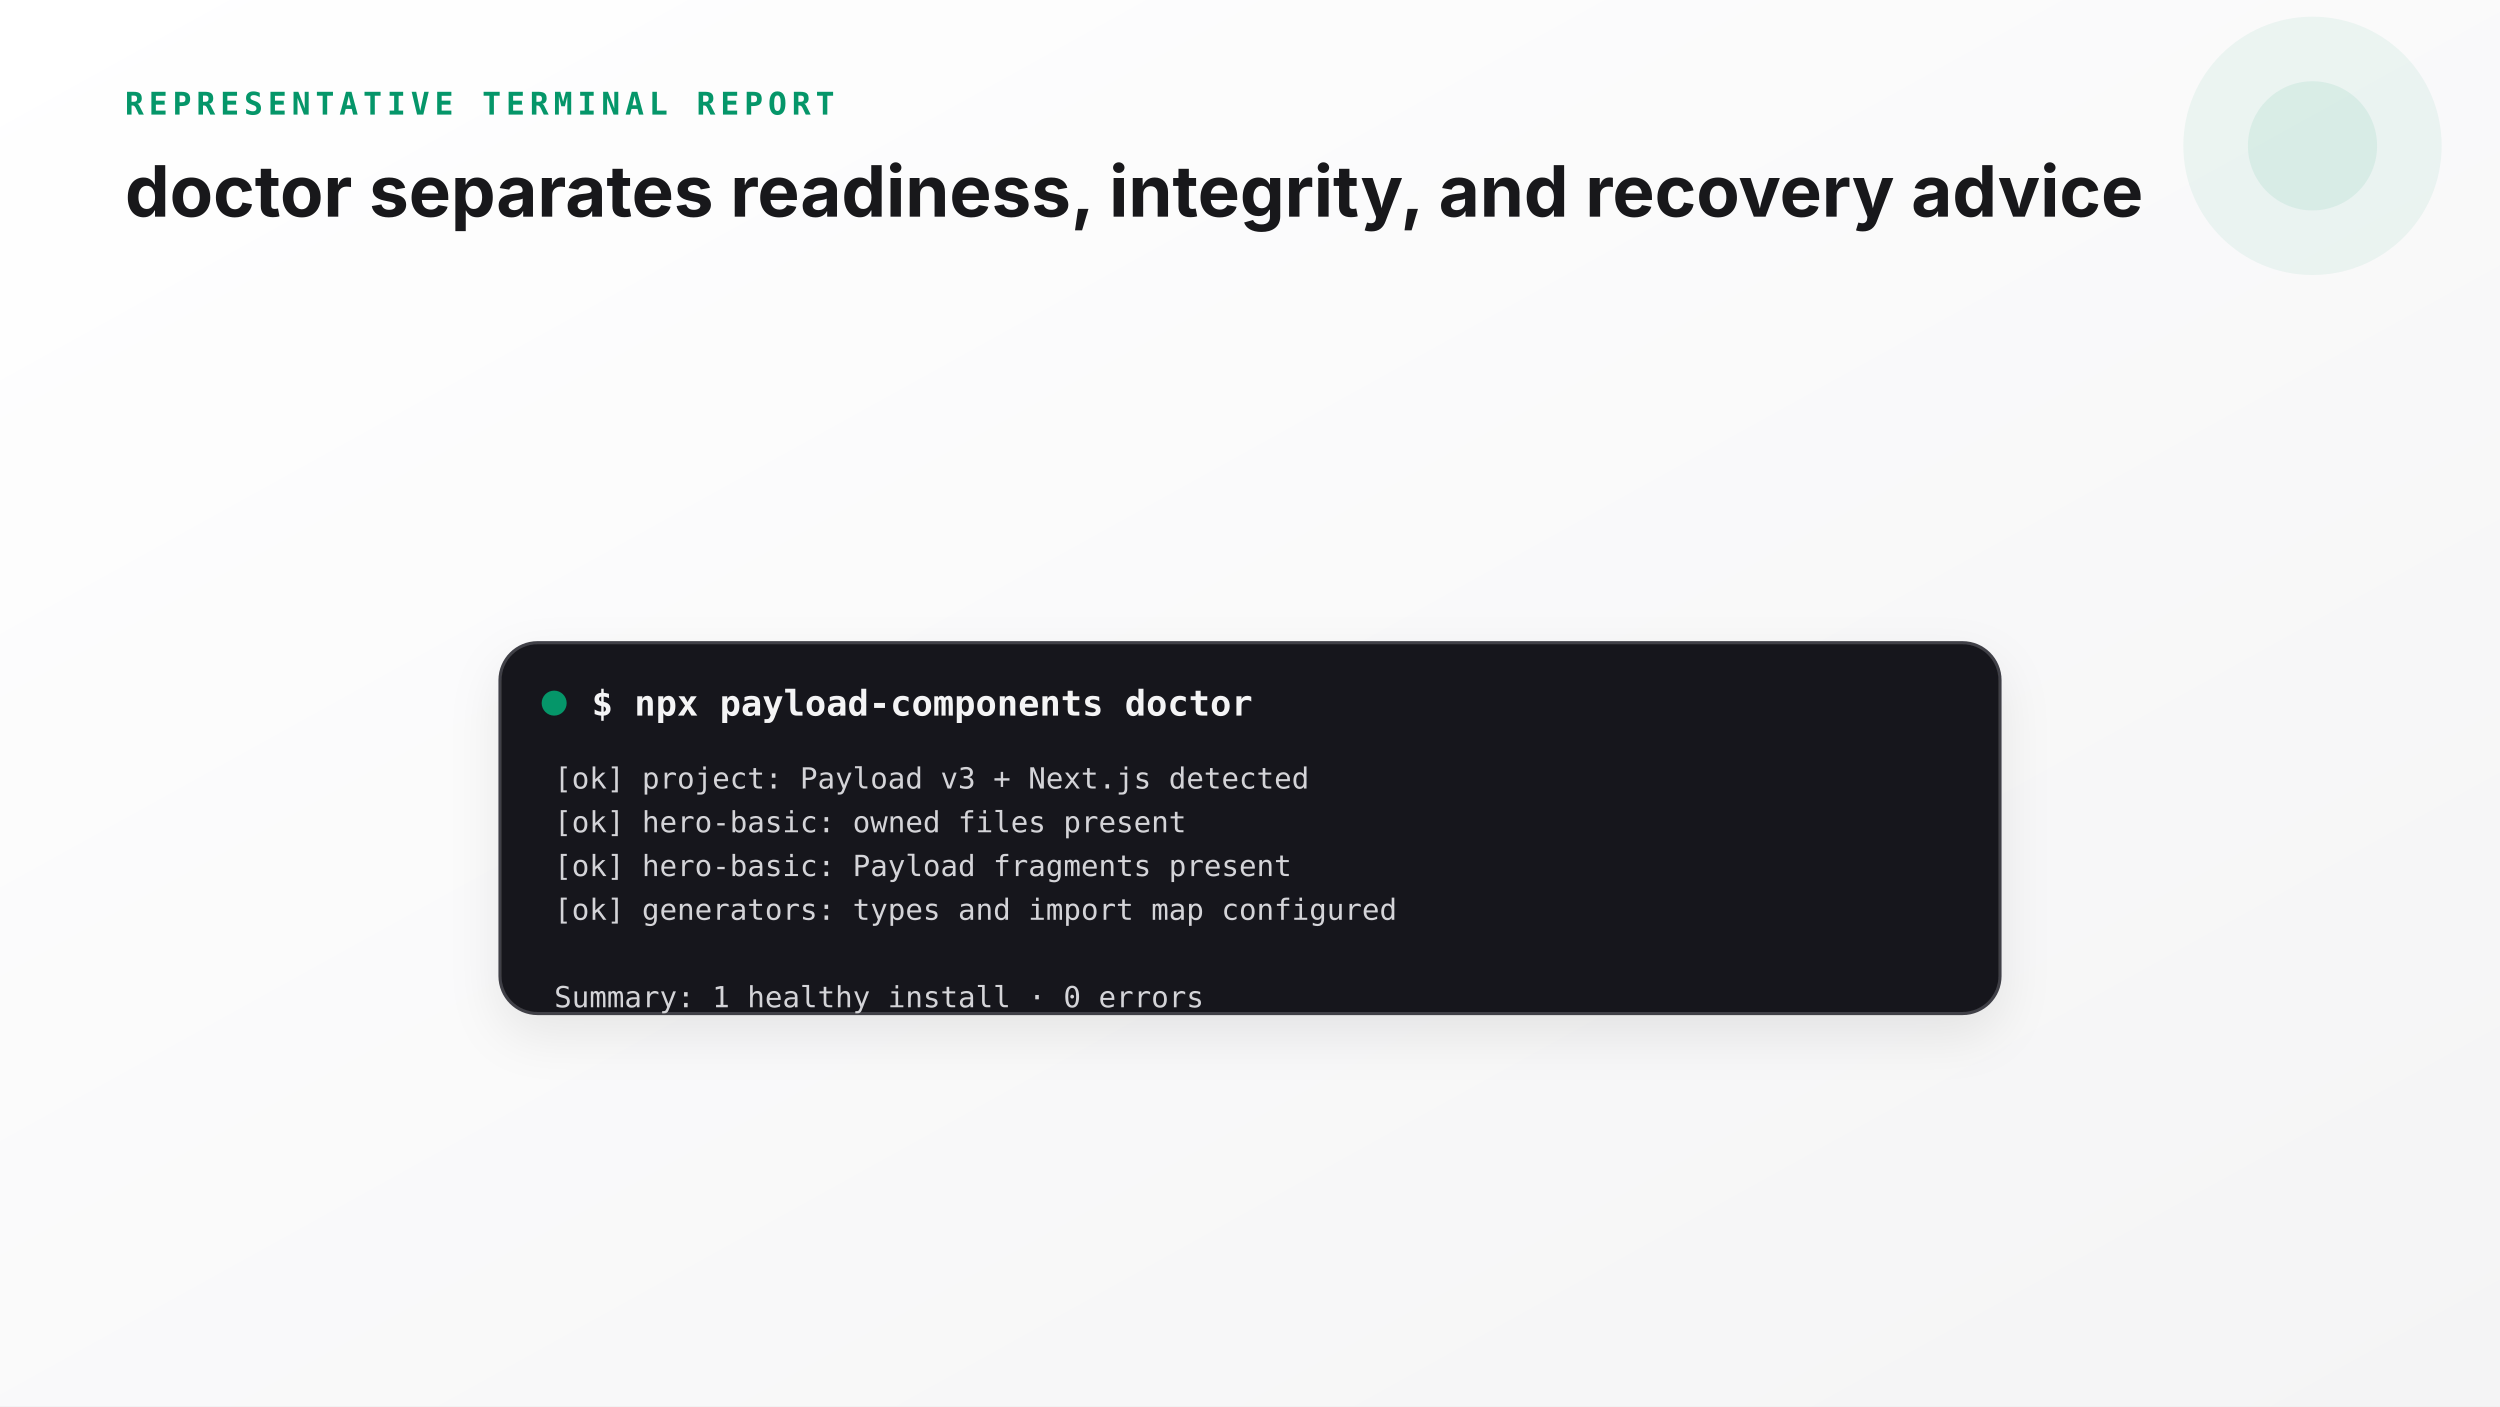
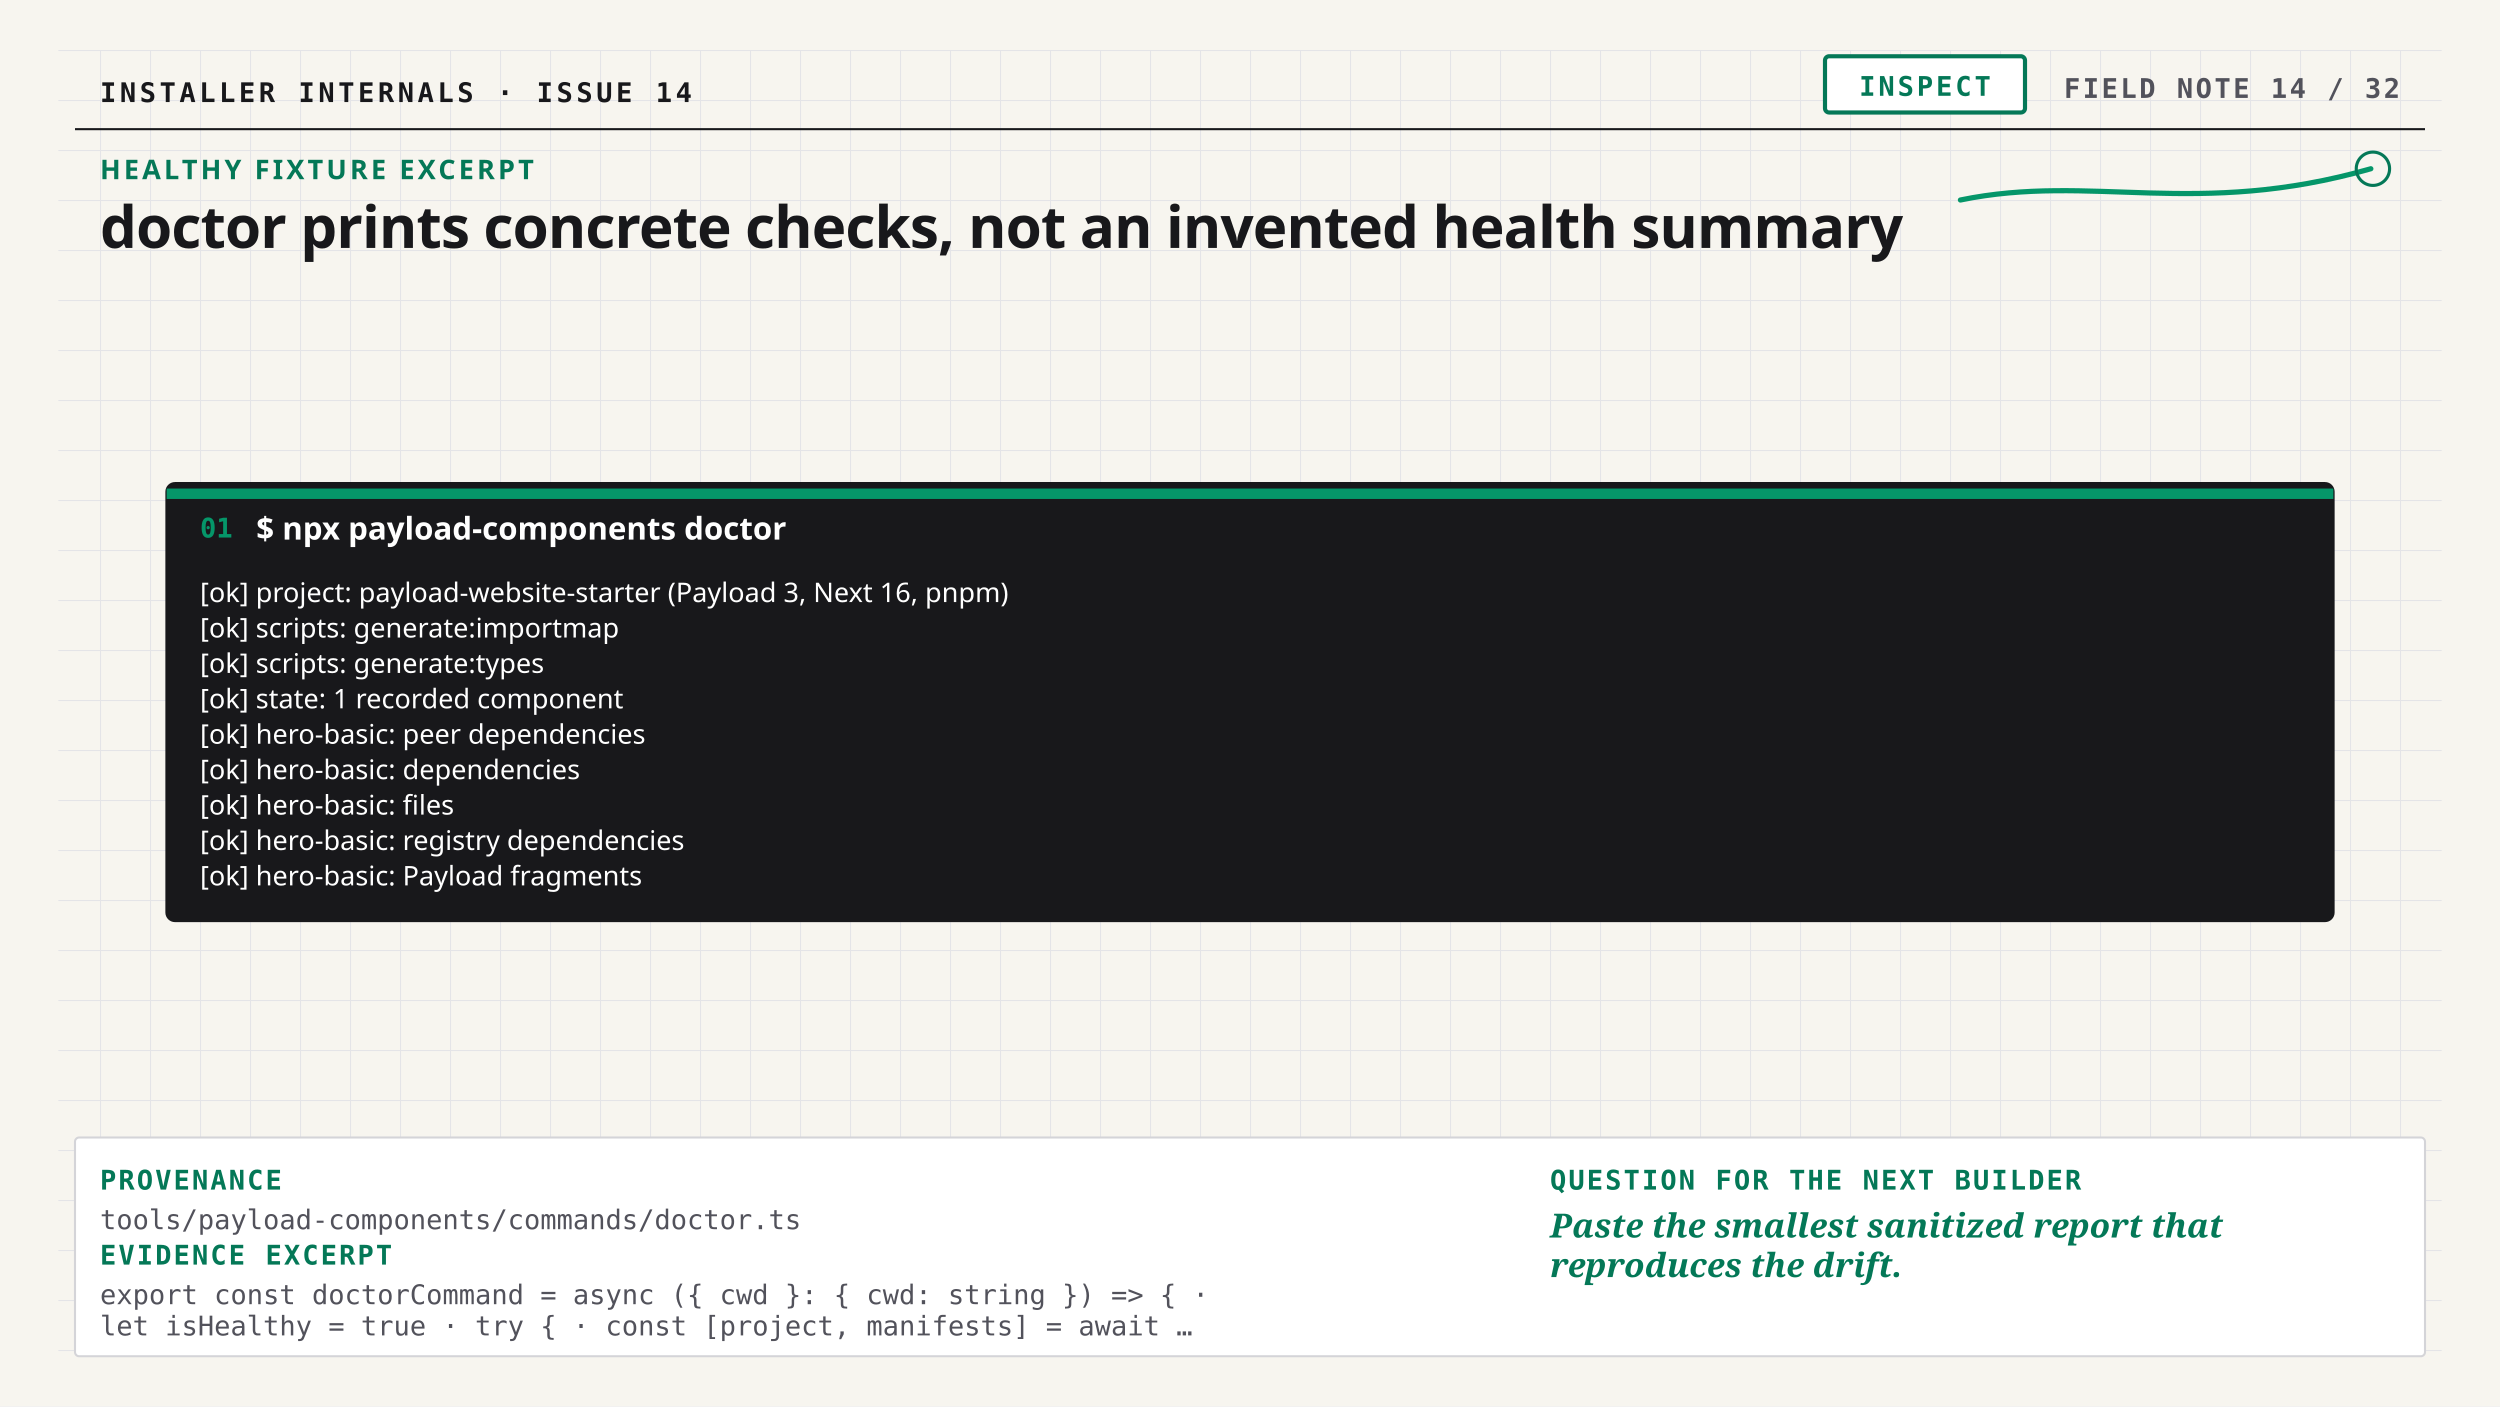
- <svg xmlns="http://www.w3.org/2000/svg" viewBox="0 0 1200 675" role="img" aria-labelledby="title description">
+ <svg xmlns="http://www.w3.org/2000/svg" viewBox="0 0 1200 675" role="img" aria-labelledby="diagram-title diagram-description" class="diagram diagram--inspect" data-mode="inspect" data-series="installer-internals" data-issue="14">
  <defs>
-     <linearGradient id="background" x1="0" y1="0" x2="1" y2="1">
-       <stop stop-color="#ffffff" />
-       <stop offset="1" stop-color="#f4f4f5" />
-     </linearGradient>
-     <filter id="shadow" x="-20%" y="-20%" width="140%" height="160%">
-       <feDropShadow dx="0" dy="10" stdDeviation="12" flood-color="#18181b" flood-opacity="0.08" />
-     </filter>
-     <marker id="arrowhead" viewBox="0 0 10 10" refX="8" refY="5" markerWidth="7" markerHeight="7" orient="auto-start-reverse">
+     <pattern id="journal-grid-pattern" width="24" height="24" patternUnits="userSpaceOnUse">
+       <path d="M 24 0 L 0 0 0 24" fill="none" stroke="#e4e4e7" stroke-width="1" />
+     </pattern>
+     <marker id="journal-arrow" viewBox="0 0 10 10" refX="8.5" refY="5" markerWidth="7" markerHeight="7" orient="auto-start-reverse">
      <path d="M 0 0 L 10 5 L 0 10 z" fill="#059669" />
    </marker>
    <style>
-       .kicker{font:700 15px ui-monospace,SFMono-Regular,Menlo,monospace;letter-spacing:2.4px;fill:#059669}
-       .headline{font:650 34px ui-sans-serif,system-ui,-apple-system,sans-serif;fill:#18181b}
-       .card{fill:#fff;stroke:#d4d4d8;stroke-width:1.5;filter:url(#shadow)}
-       .terminal{fill:#18181b;stroke:#3f3f46;stroke-width:1.5;filter:url(#shadow)}
-       .dot{fill:#059669}
-       .node-title{font:650 18px ui-sans-serif,system-ui,-apple-system,sans-serif;fill:#18181b}
-       .node-body{font:450 14px ui-sans-serif,system-ui,-apple-system,sans-serif;fill:#52525b}
-       .terminal-title{font:650 17px ui-monospace,SFMono-Regular,Menlo,monospace;fill:#f4f4f5}
-       .terminal-body{font:450 14px ui-monospace,SFMono-Regular,Menlo,monospace;fill:#d4d4d8}
-       .arrow{fill:none;stroke:#059669;stroke-width:2.5;stroke-linecap:round;opacity:.85}
-       .edge-label{font:650 12px ui-monospace,SFMono-Regular,Menlo,monospace;fill:#047857;paint-order:stroke;stroke:#fafafa;stroke-width:5px}
+       .diagram {
+         background: #f7f5ef;
+         color: #18181b;
+       }
+       .paper {
+         fill: #f7f5ef;
+       }
+       .grid {
+         fill: url(#journal-grid-pattern);
+       }
+       .masthead,
+       .mode-label,
+       .folio-label,
+       .footer-label,
+       .node-index,
+       .edge-label,
+       .node-title--mono,
+       .node-body--mono,
+       .provenance-line {
+         font-family: ui-monospace, SFMono-Regular, Menlo, monospace;
+       }
+       .masthead {
+         fill: #18181b;
+         font-size: 13px;
+         font-weight: 700;
+         letter-spacing: 1.7px;
+       }
+       .kicker {
+         fill: #047857;
+         font-family: ui-sans-serif, system-ui, sans-serif;
+         font-size: 13px;
+         font-weight: 750;
+         letter-spacing: 1.5px;
+       }
+       .headline {
+         fill: #18181b;
+         font-family: ui-sans-serif, system-ui, sans-serif;
+         font-size: 28px;
+         font-weight: 720;
+         letter-spacing: -0.4px;
+       }
+       .mode-box {
+         fill: #ffffff;
+         stroke: #047857;
+         stroke-width: 2;
+       }
+       .mode-label {
+         fill: #047857;
+         font-size: 13px;
+         font-weight: 750;
+         letter-spacing: 1.4px;
+       }
+       .folio-label {
+         fill: #52525b;
+         font-size: 13px;
+         font-weight: 650;
+         letter-spacing: 1.2px;
+       }
+       .journal-rule {
+         stroke: #18181b;
+         stroke-width: 1;
+       }
+       .accent-path {
+         fill: none;
+         stroke: #059669;
+         stroke-linecap: round;
+         stroke-width: 2.5;
+       }
+       .edge-path {
+         fill: none;
+         stroke: #059669;
+         stroke-linecap: round;
+         stroke-width: 2.25;
+       }
+       .diagram--join .edge-path {
+         stroke-dasharray: 7 5;
+       }
+       .diagram--inspect .edge-path {
+         stroke-width: 1.75;
+       }
+       .edge-label-paper {
+         fill: #f7f5ef;
+         stroke: #e4e4e7;
+         stroke-width: 1;
+       }
+       .edge-label {
+         fill: #047857;
+         font-size: 13px;
+         font-weight: 700;
+       }
+       .node-card {
+         fill: #ffffff;
+         stroke: #d4d4d8;
+         stroke-width: 1.25;
+       }
+       .diagram--inspect .node-card {
+         stroke: #18181b;
+       }
+       .node--terminal .node-card {
+         fill: #18181b;
+         stroke: #18181b;
+       }
+       .node-rule {
+         stroke: #059669;
+         stroke-width: 5;
+       }
+       .node-index {
+         fill: #047857;
+         font-size: 13px;
+         font-weight: 700;
+       }
+       .node-title {
+         fill: #18181b;
+         font-family: ui-sans-serif, system-ui, sans-serif;
+         font-size: 15px;
+         font-weight: 720;
+       }
+       .node-body {
+         fill: #52525b;
+         font-family: ui-sans-serif, system-ui, sans-serif;
+         font-size: 13px;
+         font-weight: 480;
+       }
+       .node--terminal .node-title,
+       .node--terminal .node-body {
+         fill: #ffffff;
+       }
+       .node--terminal .node-index {
+         fill: #059669;
+       }
+       .footer-paper {
+         fill: #ffffff;
+         stroke: #d4d4d8;
+         stroke-width: 1;
+       }
+       .footer-label {
+         fill: #047857;
+         font-size: 13px;
+         font-weight: 700;
+         letter-spacing: 1px;
+       }
+       .provenance-line,
+       .evidence-line {
+         fill: #52525b;
+         font-size: 13px;
+       }
+       .evidence-line {
+         font-family: ui-monospace, SFMono-Regular, Menlo, monospace;
+       }
+       .prompt {
+         fill: #047857;
+         font-family: Georgia, serif;
+         font-size: 16px;
+         font-style: italic;
+         font-weight: 650;
+       }
+       .registration {
+         fill: none;
+         stroke: #047857;
+         stroke-width: 1.5;
+       }
    </style>
  </defs>
-   <rect width="1200" height="675" fill="url(#background)" />
-   <circle cx="1110" cy="70" r="62" fill="#059669" opacity=".06" />
-   <circle cx="1110" cy="70" r="31" fill="#059669" opacity=".08" />
-   <text class="kicker" x="60" y="55">REPRESENTATIVE TERMINAL REPORT</text>
-   <text class="headline" x="60" y="104">doctor separates readiness, integrity, and recovery advice</text>
-   <g />
-   <g>
-     <g>
-       <rect class="terminal" x="240" y="308.5" width="720" height="178" rx="18" />
-       <circle class="dot" cx="266" cy="337.5" r="6" />
-       <text class="terminal-title" x="284" y="343.5">$ npx payload-components doctor</text>
-       <text class="terminal-body" x="266" y="378.5">[ok] project: Payload v3 + Next.js detected</text>
-       <text class="terminal-body" x="266" y="399.5">[ok] hero-basic: owned files present</text>
-       <text class="terminal-body" x="266" y="420.5">[ok] hero-basic: Payload fragments present</text>
-       <text class="terminal-body" x="266" y="441.5">[ok] generators: types and import map configured</text>
-       <text class="terminal-body" x="266" y="462.5" />
-       <text class="terminal-body" x="266" y="483.5">Summary: 1 healthy install · 0 errors</text>
+   <rect class="paper" width="1200" height="675" />
+   <rect class="grid" data-journal-part="grid" x="28" y="24" width="1144" height="627" />
+   <path class="journal-rule" d="M 36 62 H 1164" />
+   <g data-journal-part="masthead">
+     <text class="masthead" x="48" y="49">INSTALLER INTERNALS · ISSUE 14</text>
+   </g>
+   <g data-journal-part="mode">
+     <rect class="mode-box" x="876" y="27" width="96" height="27" rx="2" />
+     <text class="mode-label" x="924" y="46" text-anchor="middle">INSPECT</text>
+   </g>
+   <g data-journal-part="folio">
+     <text class="folio-label" x="1152" y="47" text-anchor="end">FIELD NOTE 14 / 32</text>
+   </g>
+   <text class="kicker" x="48" y="86">HEALTHY FIXTURE EXCERPT</text>
+   <text class="headline" x="48" y="119">doctor prints concrete checks, not an invented health summary</text>
+   <path class="accent-path" d="M 941 96 C 1004 83, 1054 105, 1138 81" />
+   <circle class="registration" cx="1139" cy="81" r="8" />
+   <g data-diagram-layer="edges">
+ 
+   </g>
+   <g data-diagram-layer="nodes">
+     <g class="node node--terminal" data-node-id="terminal" data-node-kind="terminal">
+       <rect class="node-card" x="80" y="232" width="1040" height="210" rx="4" />
+       <path class="node-rule" d="M 80 237 H 1120" />
+       <text class="node-index" x="96" y="258">01</text>
+       <text class="node-title node-title--mono" x="123" y="259">$ npx payload-components doctor</text>
+       <text class="node-body node-body--mono" data-role="body-line" x="96" y="289">[ok] project: payload-website-starter (Payload 3, Next 16, pnpm)</text>
+       <text class="node-body node-body--mono" data-role="body-line" x="96" y="306">[ok] scripts: generate:importmap</text>
+       <text class="node-body node-body--mono" data-role="body-line" x="96" y="323">[ok] scripts: generate:types</text>
+       <text class="node-body node-body--mono" data-role="body-line" x="96" y="340">[ok] state: 1 recorded component</text>
+       <text class="node-body node-body--mono" data-role="body-line" x="96" y="357">[ok] hero-basic: peer dependencies</text>
+       <text class="node-body node-body--mono" data-role="body-line" x="96" y="374">[ok] hero-basic: dependencies</text>
+       <text class="node-body node-body--mono" data-role="body-line" x="96" y="391">[ok] hero-basic: files</text>
+       <text class="node-body node-body--mono" data-role="body-line" x="96" y="408">[ok] hero-basic: registry dependencies</text>
+       <text class="node-body node-body--mono" data-role="body-line" x="96" y="425">[ok] hero-basic: Payload fragments</text>
    </g>
  </g>
+   <rect class="footer-paper" x="36" y="546" width="1128" height="105" rx="2" />
+   <g data-journal-part="provenance" data-provenance="tools/payload-components/commands/doctor.ts">
+     <text class="footer-label" x="48" y="571">PROVENANCE</text>
+     <text class="provenance-line" x="48" y="590">tools/payload-components/commands/doctor.ts</text>
+   </g>
+   <g data-journal-part="evidence" data-evidence-excerpt="export const doctorCommand = async ({ cwd }: { cwd: string }) =&gt; {   let isHealthy = true    try {     const [project, manifests] = await Promise.all([detectProject(cwd), loadKnownManifests()])      log(       'ok'," data-evidence-truncated="true">
+     <text class="footer-label" x="48" y="607">EVIDENCE EXCERPT</text>
+     <text class="evidence-line" x="48" y="626">export const doctorCommand = async ({ cwd }: { cwd: string }) =&gt; { ·</text>
+     <text class="evidence-line" x="48" y="641">let isHealthy = true · try { · const [project, manifests] = await …</text>
+   </g>
+   <g data-journal-part="prompt" data-prompt="Paste the smallest sanitized report that reproduces the drift.">
+     <text class="footer-label" x="744" y="571">QUESTION FOR THE NEXT BUILDER</text>
+     <text class="prompt" x="744" y="594">Paste the smallest sanitized report that</text>
+     <text class="prompt" x="744" y="613">reproduces the drift.</text>
+   </g>
</svg>
